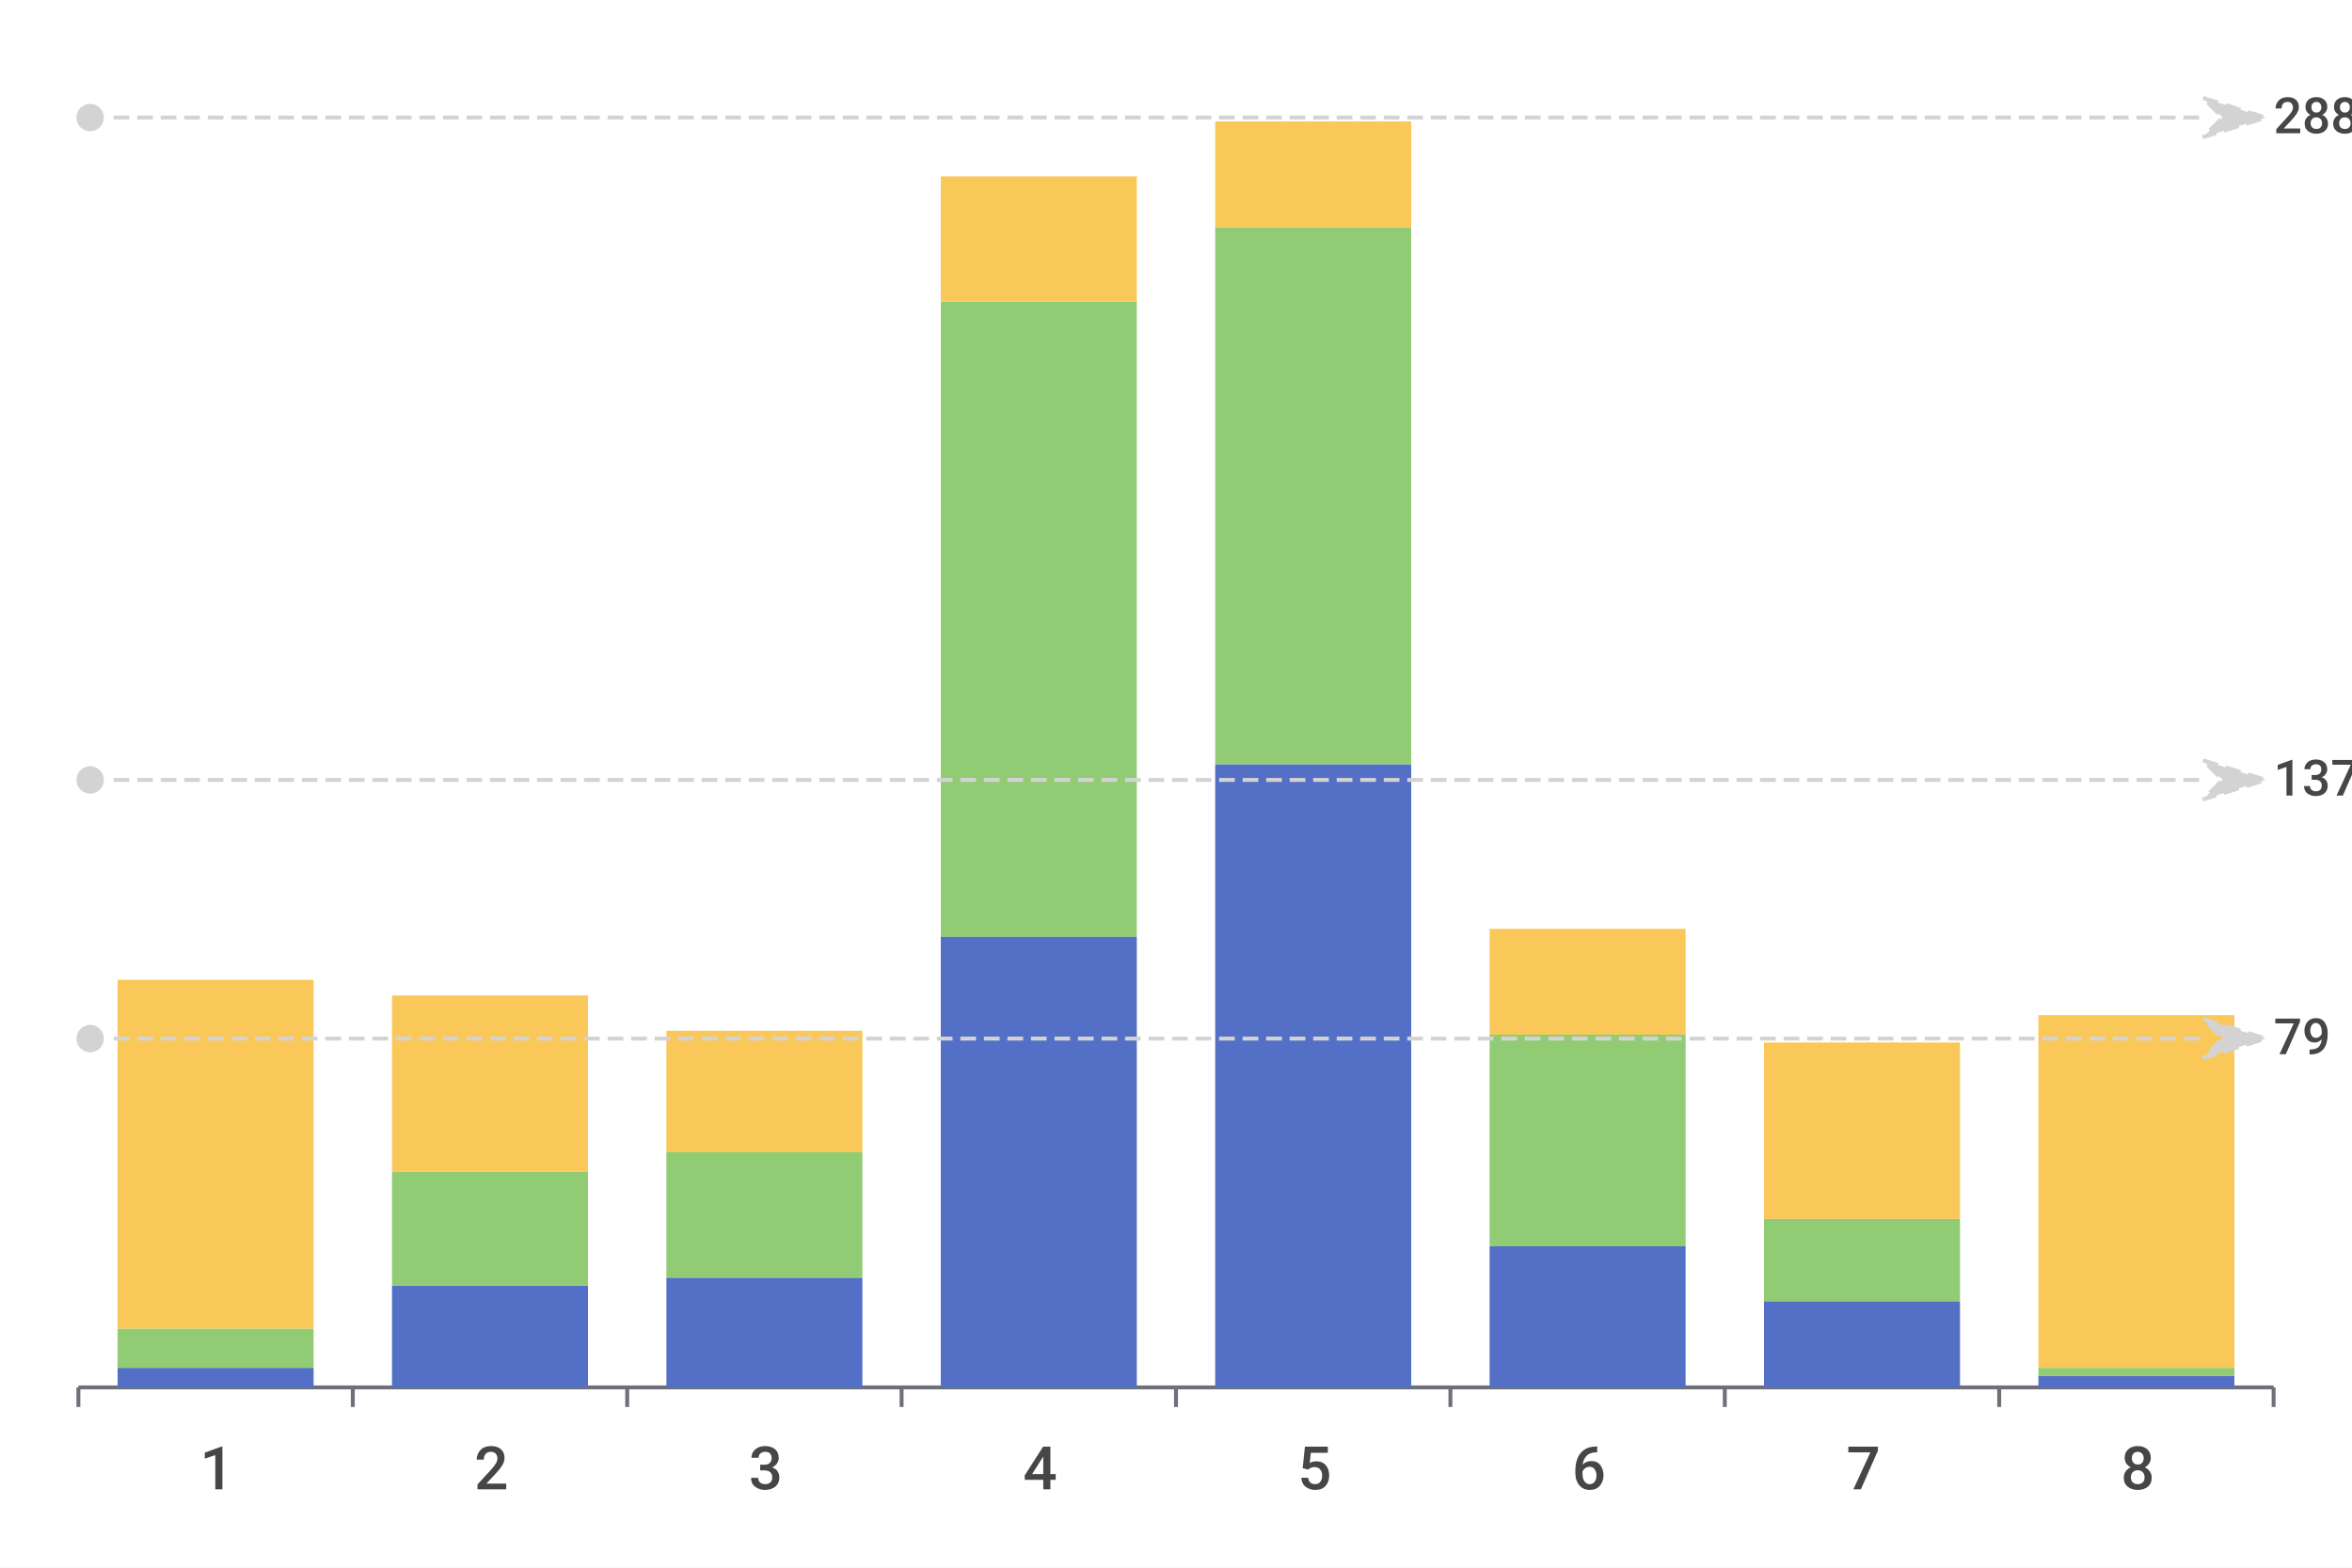
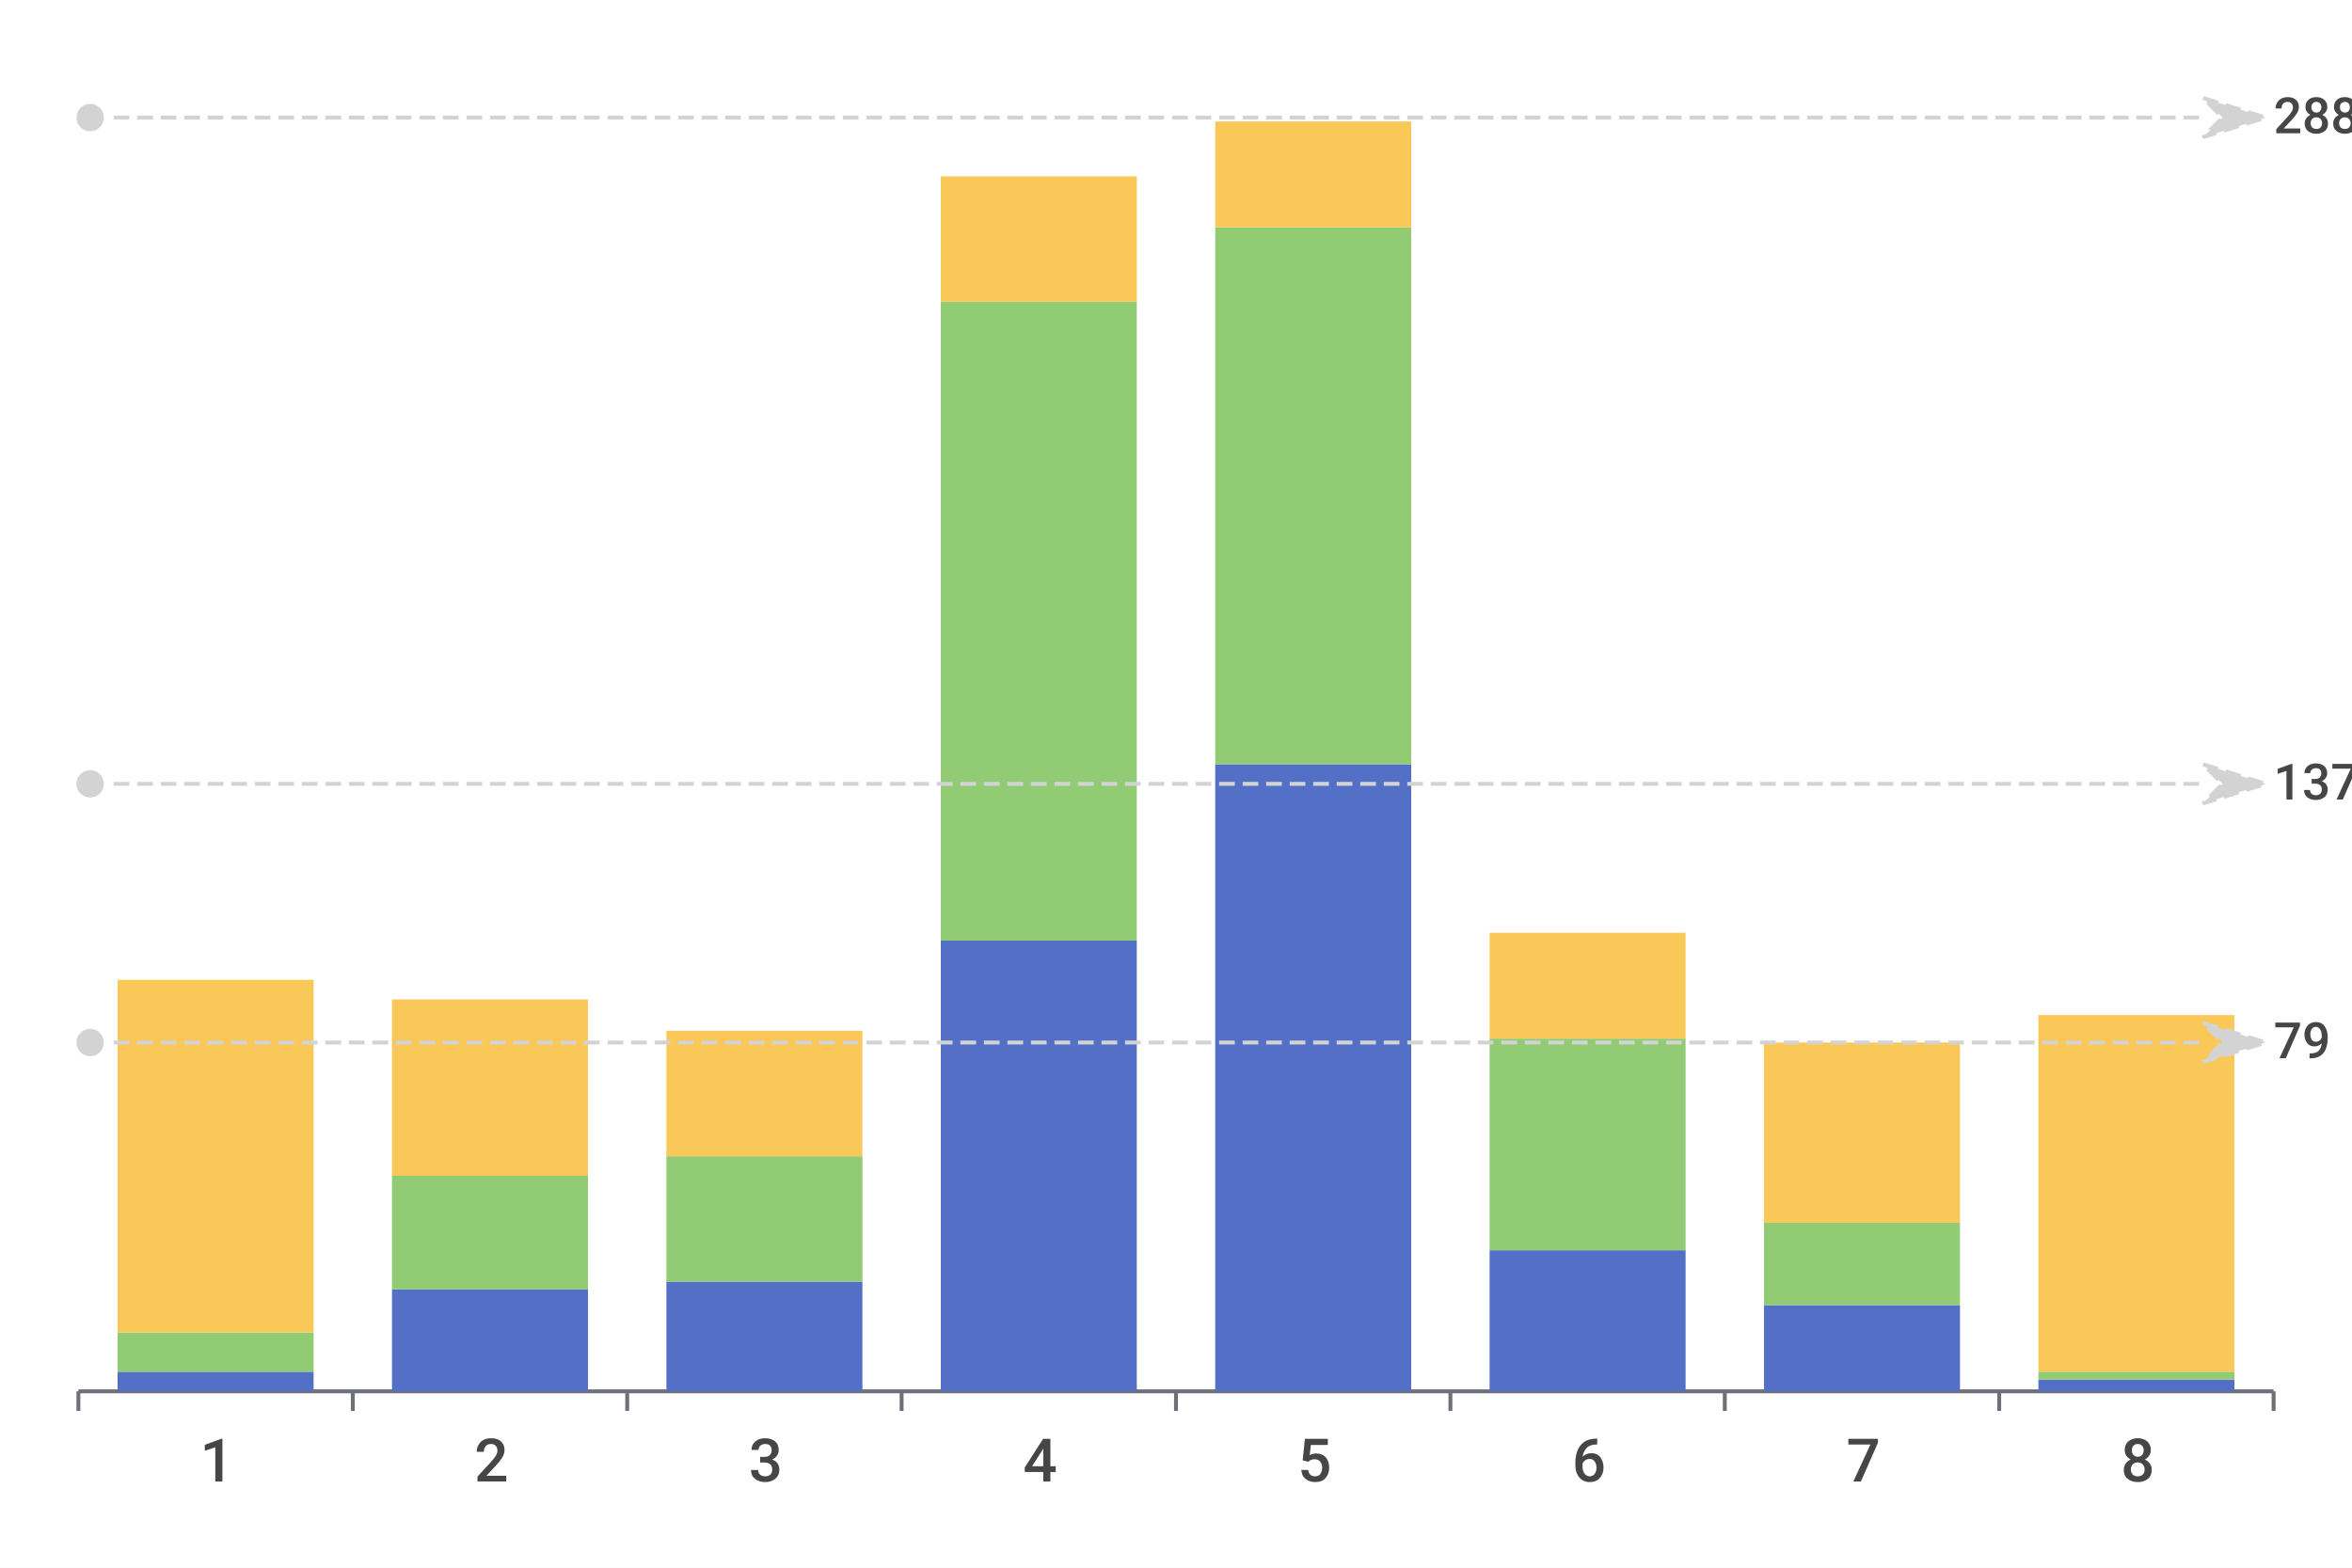
<svg xmlns="http://www.w3.org/2000/svg" viewBox="0 0 600 400">
  <path d="M 0 0 L 600 0 L 600 400 L 0 400 L 0 0" style="stroke:none;fill:white" />
-   <path d="M 20 354 L 580 354" style="stroke-width:1;stroke:rgb(110,112,121);fill:none" />
-   <path d="M 20 359 L 20 354" style="stroke-width:1;stroke:rgb(110,112,121);fill:none" />
-   <path d="M 90 359 L 90 354" style="stroke-width:1;stroke:rgb(110,112,121);fill:none" />
-   <path d="M 160 359 L 160 354" style="stroke-width:1;stroke:rgb(110,112,121);fill:none" />
-   <path d="M 230 359 L 230 354" style="stroke-width:1;stroke:rgb(110,112,121);fill:none" />
-   <path d="M 300 359 L 300 354" style="stroke-width:1;stroke:rgb(110,112,121);fill:none" />
-   <path d="M 370 359 L 370 354" style="stroke-width:1;stroke:rgb(110,112,121);fill:none" />
-   <path d="M 440 359 L 440 354" style="stroke-width:1;stroke:rgb(110,112,121);fill:none" />
-   <path d="M 510 359 L 510 354" style="stroke-width:1;stroke:rgb(110,112,121);fill:none" />
-   <path d="M 580 359 L 580 354" style="stroke-width:1;stroke:rgb(110,112,121);fill:none" />
-   <text x="51" y="380" style="stroke:none;fill:rgb(70,70,70);font-size:15.3px;font-family:'Roboto Medium',sans-serif">1</text>
-   <text x="121" y="380" style="stroke:none;fill:rgb(70,70,70);font-size:15.3px;font-family:'Roboto Medium',sans-serif">2</text>
-   <text x="191" y="380" style="stroke:none;fill:rgb(70,70,70);font-size:15.3px;font-family:'Roboto Medium',sans-serif">3</text>
-   <text x="261" y="380" style="stroke:none;fill:rgb(70,70,70);font-size:15.3px;font-family:'Roboto Medium',sans-serif">4</text>
-   <text x="331" y="380" style="stroke:none;fill:rgb(70,70,70);font-size:15.3px;font-family:'Roboto Medium',sans-serif">5</text>
-   <text x="401" y="380" style="stroke:none;fill:rgb(70,70,70);font-size:15.3px;font-family:'Roboto Medium',sans-serif">6</text>
-   <text x="471" y="380" style="stroke:none;fill:rgb(70,70,70);font-size:15.3px;font-family:'Roboto Medium',sans-serif">7</text>
-   <text x="541" y="380" style="stroke:none;fill:rgb(70,70,70);font-size:15.3px;font-family:'Roboto Medium',sans-serif">8</text>
-   <path d="M 30 349 L 80 349 L 80 354 L 30 354 L 30 349" style="stroke:none;fill:rgb(84,112,198)" />
-   <path d="M 100 328 L 150 328 L 150 354 L 100 354 L 100 328" style="stroke:none;fill:rgb(84,112,198)" />
-   <path d="M 170 326 L 220 326 L 220 354 L 170 354 L 170 326" style="stroke:none;fill:rgb(84,112,198)" />
-   <path d="M 240 239 L 290 239 L 290 354 L 240 354 L 240 239" style="stroke:none;fill:rgb(84,112,198)" />
-   <path d="M 310 195 L 360 195 L 360 354 L 310 354 L 310 195" style="stroke:none;fill:rgb(84,112,198)" />
-   <path d="M 380 318 L 430 318 L 430 354 L 380 354 L 380 318" style="stroke:none;fill:rgb(84,112,198)" />
-   <path d="M 450 332 L 500 332 L 500 354 L 450 354 L 450 332" style="stroke:none;fill:rgb(84,112,198)" />
-   <path d="M 520 351 L 570 351 L 570 354 L 520 354 L 520 351" style="stroke:none;fill:rgb(84,112,198)" />
-   <path d="M 30 339 L 80 339 L 80 349 L 30 349 L 30 339" style="stroke:none;fill:rgb(145,204,117)" />
-   <path d="M 100 299 L 150 299 L 150 328 L 100 328 L 100 299" style="stroke:none;fill:rgb(145,204,117)" />
-   <path d="M 170 294 L 220 294 L 220 326 L 170 326 L 170 294" style="stroke:none;fill:rgb(145,204,117)" />
-   <path d="M 240 77 L 290 77 L 290 239 L 240 239 L 240 77" style="stroke:none;fill:rgb(145,204,117)" />
+   <path d="M 20 355 L 580 355" style="stroke-width:1;stroke:rgb(110,112,121);fill:none" />
+   <path d="M 20 360 L 20 355" style="stroke-width:1;stroke:rgb(110,112,121);fill:none" />
+   <path d="M 90 360 L 90 355" style="stroke-width:1;stroke:rgb(110,112,121);fill:none" />
+   <path d="M 160 360 L 160 355" style="stroke-width:1;stroke:rgb(110,112,121);fill:none" />
+   <path d="M 230 360 L 230 355" style="stroke-width:1;stroke:rgb(110,112,121);fill:none" />
+   <path d="M 300 360 L 300 355" style="stroke-width:1;stroke:rgb(110,112,121);fill:none" />
+   <path d="M 370 360 L 370 355" style="stroke-width:1;stroke:rgb(110,112,121);fill:none" />
+   <path d="M 440 360 L 440 355" style="stroke-width:1;stroke:rgb(110,112,121);fill:none" />
+   <path d="M 510 360 L 510 355" style="stroke-width:1;stroke:rgb(110,112,121);fill:none" />
+   <path d="M 580 360 L 580 355" style="stroke-width:1;stroke:rgb(110,112,121);fill:none" />
+   <text x="51" y="378" style="stroke:none;fill:rgb(70,70,70);font-size:15.3px;font-family:'Roboto Medium',sans-serif">1</text>
+   <text x="121" y="378" style="stroke:none;fill:rgb(70,70,70);font-size:15.3px;font-family:'Roboto Medium',sans-serif">2</text>
+   <text x="191" y="378" style="stroke:none;fill:rgb(70,70,70);font-size:15.3px;font-family:'Roboto Medium',sans-serif">3</text>
+   <text x="261" y="378" style="stroke:none;fill:rgb(70,70,70);font-size:15.3px;font-family:'Roboto Medium',sans-serif">4</text>
+   <text x="331" y="378" style="stroke:none;fill:rgb(70,70,70);font-size:15.3px;font-family:'Roboto Medium',sans-serif">5</text>
+   <text x="401" y="378" style="stroke:none;fill:rgb(70,70,70);font-size:15.3px;font-family:'Roboto Medium',sans-serif">6</text>
+   <text x="471" y="378" style="stroke:none;fill:rgb(70,70,70);font-size:15.3px;font-family:'Roboto Medium',sans-serif">7</text>
+   <text x="541" y="378" style="stroke:none;fill:rgb(70,70,70);font-size:15.3px;font-family:'Roboto Medium',sans-serif">8</text>
+   <path d="M 30 350 L 80 350 L 80 355 L 30 355 L 30 350" style="stroke:none;fill:rgb(84,112,198)" />
+   <path d="M 100 329 L 150 329 L 150 355 L 100 355 L 100 329" style="stroke:none;fill:rgb(84,112,198)" />
+   <path d="M 170 327 L 220 327 L 220 355 L 170 355 L 170 327" style="stroke:none;fill:rgb(84,112,198)" />
+   <path d="M 240 240 L 290 240 L 290 355 L 240 355 L 240 240" style="stroke:none;fill:rgb(84,112,198)" />
+   <path d="M 310 195 L 360 195 L 360 355 L 310 355 L 310 195" style="stroke:none;fill:rgb(84,112,198)" />
+   <path d="M 380 319 L 430 319 L 430 355 L 380 355 L 380 319" style="stroke:none;fill:rgb(84,112,198)" />
+   <path d="M 450 333 L 500 333 L 500 355 L 450 355 L 450 333" style="stroke:none;fill:rgb(84,112,198)" />
+   <path d="M 520 352 L 570 352 L 570 355 L 520 355 L 520 352" style="stroke:none;fill:rgb(84,112,198)" />
+   <path d="M 30 340 L 80 340 L 80 350 L 30 350 L 30 340" style="stroke:none;fill:rgb(145,204,117)" />
+   <path d="M 100 300 L 150 300 L 150 329 L 100 329 L 100 300" style="stroke:none;fill:rgb(145,204,117)" />
+   <path d="M 170 295 L 220 295 L 220 327 L 170 327 L 170 295" style="stroke:none;fill:rgb(145,204,117)" />
+   <path d="M 240 77 L 290 77 L 290 240 L 240 240 L 240 77" style="stroke:none;fill:rgb(145,204,117)" />
  <path d="M 310 58 L 360 58 L 360 195 L 310 195 L 310 58" style="stroke:none;fill:rgb(145,204,117)" />
-   <path d="M 380 264 L 430 264 L 430 318 L 380 318 L 380 264" style="stroke:none;fill:rgb(145,204,117)" />
-   <path d="M 450 311 L 500 311 L 500 332 L 450 332 L 450 311" style="stroke:none;fill:rgb(145,204,117)" />
-   <path d="M 520 349 L 570 349 L 570 351 L 520 351 L 520 349" style="stroke:none;fill:rgb(145,204,117)" />
-   <path d="M 30 250 L 80 250 L 80 339 L 30 339 L 30 250" style="stroke:none;fill:rgb(250,200,88)" />
-   <path d="M 100 254 L 150 254 L 150 299 L 100 299 L 100 254" style="stroke:none;fill:rgb(250,200,88)" />
-   <path d="M 170 263 L 220 263 L 220 294 L 170 294 L 170 263" style="stroke:none;fill:rgb(250,200,88)" />
+   <path d="M 380 265 L 430 265 L 430 319 L 380 319 L 380 265" style="stroke:none;fill:rgb(145,204,117)" />
+   <path d="M 450 312 L 500 312 L 500 333 L 450 333 L 450 312" style="stroke:none;fill:rgb(145,204,117)" />
+   <path d="M 520 350 L 570 350 L 570 352 L 520 352 L 520 350" style="stroke:none;fill:rgb(145,204,117)" />
+   <path d="M 30 250 L 80 250 L 80 340 L 30 340 L 30 250" style="stroke:none;fill:rgb(250,200,88)" />
+   <path d="M 100 255 L 150 255 L 150 300 L 100 300 L 100 255" style="stroke:none;fill:rgb(250,200,88)" />
+   <path d="M 170 263 L 220 263 L 220 295 L 170 295 L 170 263" style="stroke:none;fill:rgb(250,200,88)" />
  <path d="M 240 45 L 290 45 L 290 77 L 240 77 L 240 45" style="stroke:none;fill:rgb(250,200,88)" />
  <path d="M 310 31 L 360 31 L 360 58 L 310 58 L 310 31" style="stroke:none;fill:rgb(250,200,88)" />
-   <path d="M 380 237 L 430 237 L 430 264 L 380 264 L 380 237" style="stroke:none;fill:rgb(250,200,88)" />
-   <path d="M 450 266 L 500 266 L 500 311 L 450 311 L 450 266" style="stroke:none;fill:rgb(250,200,88)" />
-   <path d="M 520 259 L 570 259 L 570 349 L 520 349 L 520 259" style="stroke:none;fill:rgb(250,200,88)" />
-   <circle cx="23" cy="199" r="3" style="stroke-width:1;stroke:rgb(211,211,211);fill:rgb(211,211,211)" />
-   <path stroke-dasharray="4.0, 2.0" d="M 29 199 L 562 199" style="stroke-width:1;stroke:rgb(211,211,211);fill:rgb(211,211,211)" />
-   <path stroke-dasharray="4.0, 2.0" d="M 562 194 L 578 199 L 562 204 L 567 199 L 562 194" style="stroke-width:1;stroke:rgb(211,211,211);fill:rgb(211,211,211)" />
-   <text x="580" y="203" style="stroke:none;fill:rgb(70,70,70);font-size:12.8px;font-family:'Roboto Medium',sans-serif">137</text>
-   <circle cx="23" cy="265" r="3" style="stroke-width:1;stroke:rgb(211,211,211);fill:rgb(211,211,211)" />
-   <path stroke-dasharray="4.0, 2.0" d="M 29 265 L 562 265" style="stroke-width:1;stroke:rgb(211,211,211);fill:rgb(211,211,211)" />
-   <path stroke-dasharray="4.0, 2.0" d="M 562 260 L 578 265 L 562 270 L 567 265 L 562 260" style="stroke-width:1;stroke:rgb(211,211,211);fill:rgb(211,211,211)" />
-   <text x="580" y="269" style="stroke:none;fill:rgb(70,70,70);font-size:12.8px;font-family:'Roboto Medium',sans-serif">79</text>
+   <path d="M 380 238 L 430 238 L 430 265 L 380 265 L 380 238" style="stroke:none;fill:rgb(250,200,88)" />
+   <path d="M 450 266 L 500 266 L 500 312 L 450 312 L 450 266" style="stroke:none;fill:rgb(250,200,88)" />
+   <path d="M 520 259 L 570 259 L 570 350 L 520 350 L 520 259" style="stroke:none;fill:rgb(250,200,88)" />
+   <circle cx="23" cy="200" r="3" style="stroke-width:1;stroke:rgb(211,211,211);fill:rgb(211,211,211)" />
+   <path stroke-dasharray="4.0, 2.0" d="M 29 200 L 562 200" style="stroke-width:1;stroke:rgb(211,211,211);fill:rgb(211,211,211)" />
+   <path stroke-dasharray="4.0, 2.0" d="M 562 195 L 578 200 L 562 205 L 567 200 L 562 195" style="stroke-width:1;stroke:rgb(211,211,211);fill:rgb(211,211,211)" />
+   <text x="580" y="204" style="stroke:none;fill:rgb(70,70,70);font-size:12.8px;font-family:'Roboto Medium',sans-serif">137</text>
+   <circle cx="23" cy="266" r="3" style="stroke-width:1;stroke:rgb(211,211,211);fill:rgb(211,211,211)" />
+   <path stroke-dasharray="4.0, 2.0" d="M 29 266 L 562 266" style="stroke-width:1;stroke:rgb(211,211,211);fill:rgb(211,211,211)" />
+   <path stroke-dasharray="4.0, 2.0" d="M 562 261 L 578 266 L 562 271 L 567 266 L 562 261" style="stroke-width:1;stroke:rgb(211,211,211);fill:rgb(211,211,211)" />
+   <text x="580" y="270" style="stroke:none;fill:rgb(70,70,70);font-size:12.8px;font-family:'Roboto Medium',sans-serif">79</text>
  <circle cx="23" cy="30" r="3" style="stroke-width:1;stroke:rgb(211,211,211);fill:rgb(211,211,211)" />
  <path stroke-dasharray="4.0, 2.0" d="M 29 30 L 562 30" style="stroke-width:1;stroke:rgb(211,211,211);fill:rgb(211,211,211)" />
  <path stroke-dasharray="4.0, 2.0" d="M 562 25 L 578 30 L 562 35 L 567 30 L 562 25" style="stroke-width:1;stroke:rgb(211,211,211);fill:rgb(211,211,211)" />
  <text x="580" y="34" style="stroke:none;fill:rgb(70,70,70);font-size:12.8px;font-family:'Roboto Medium',sans-serif">288</text>
</svg>
